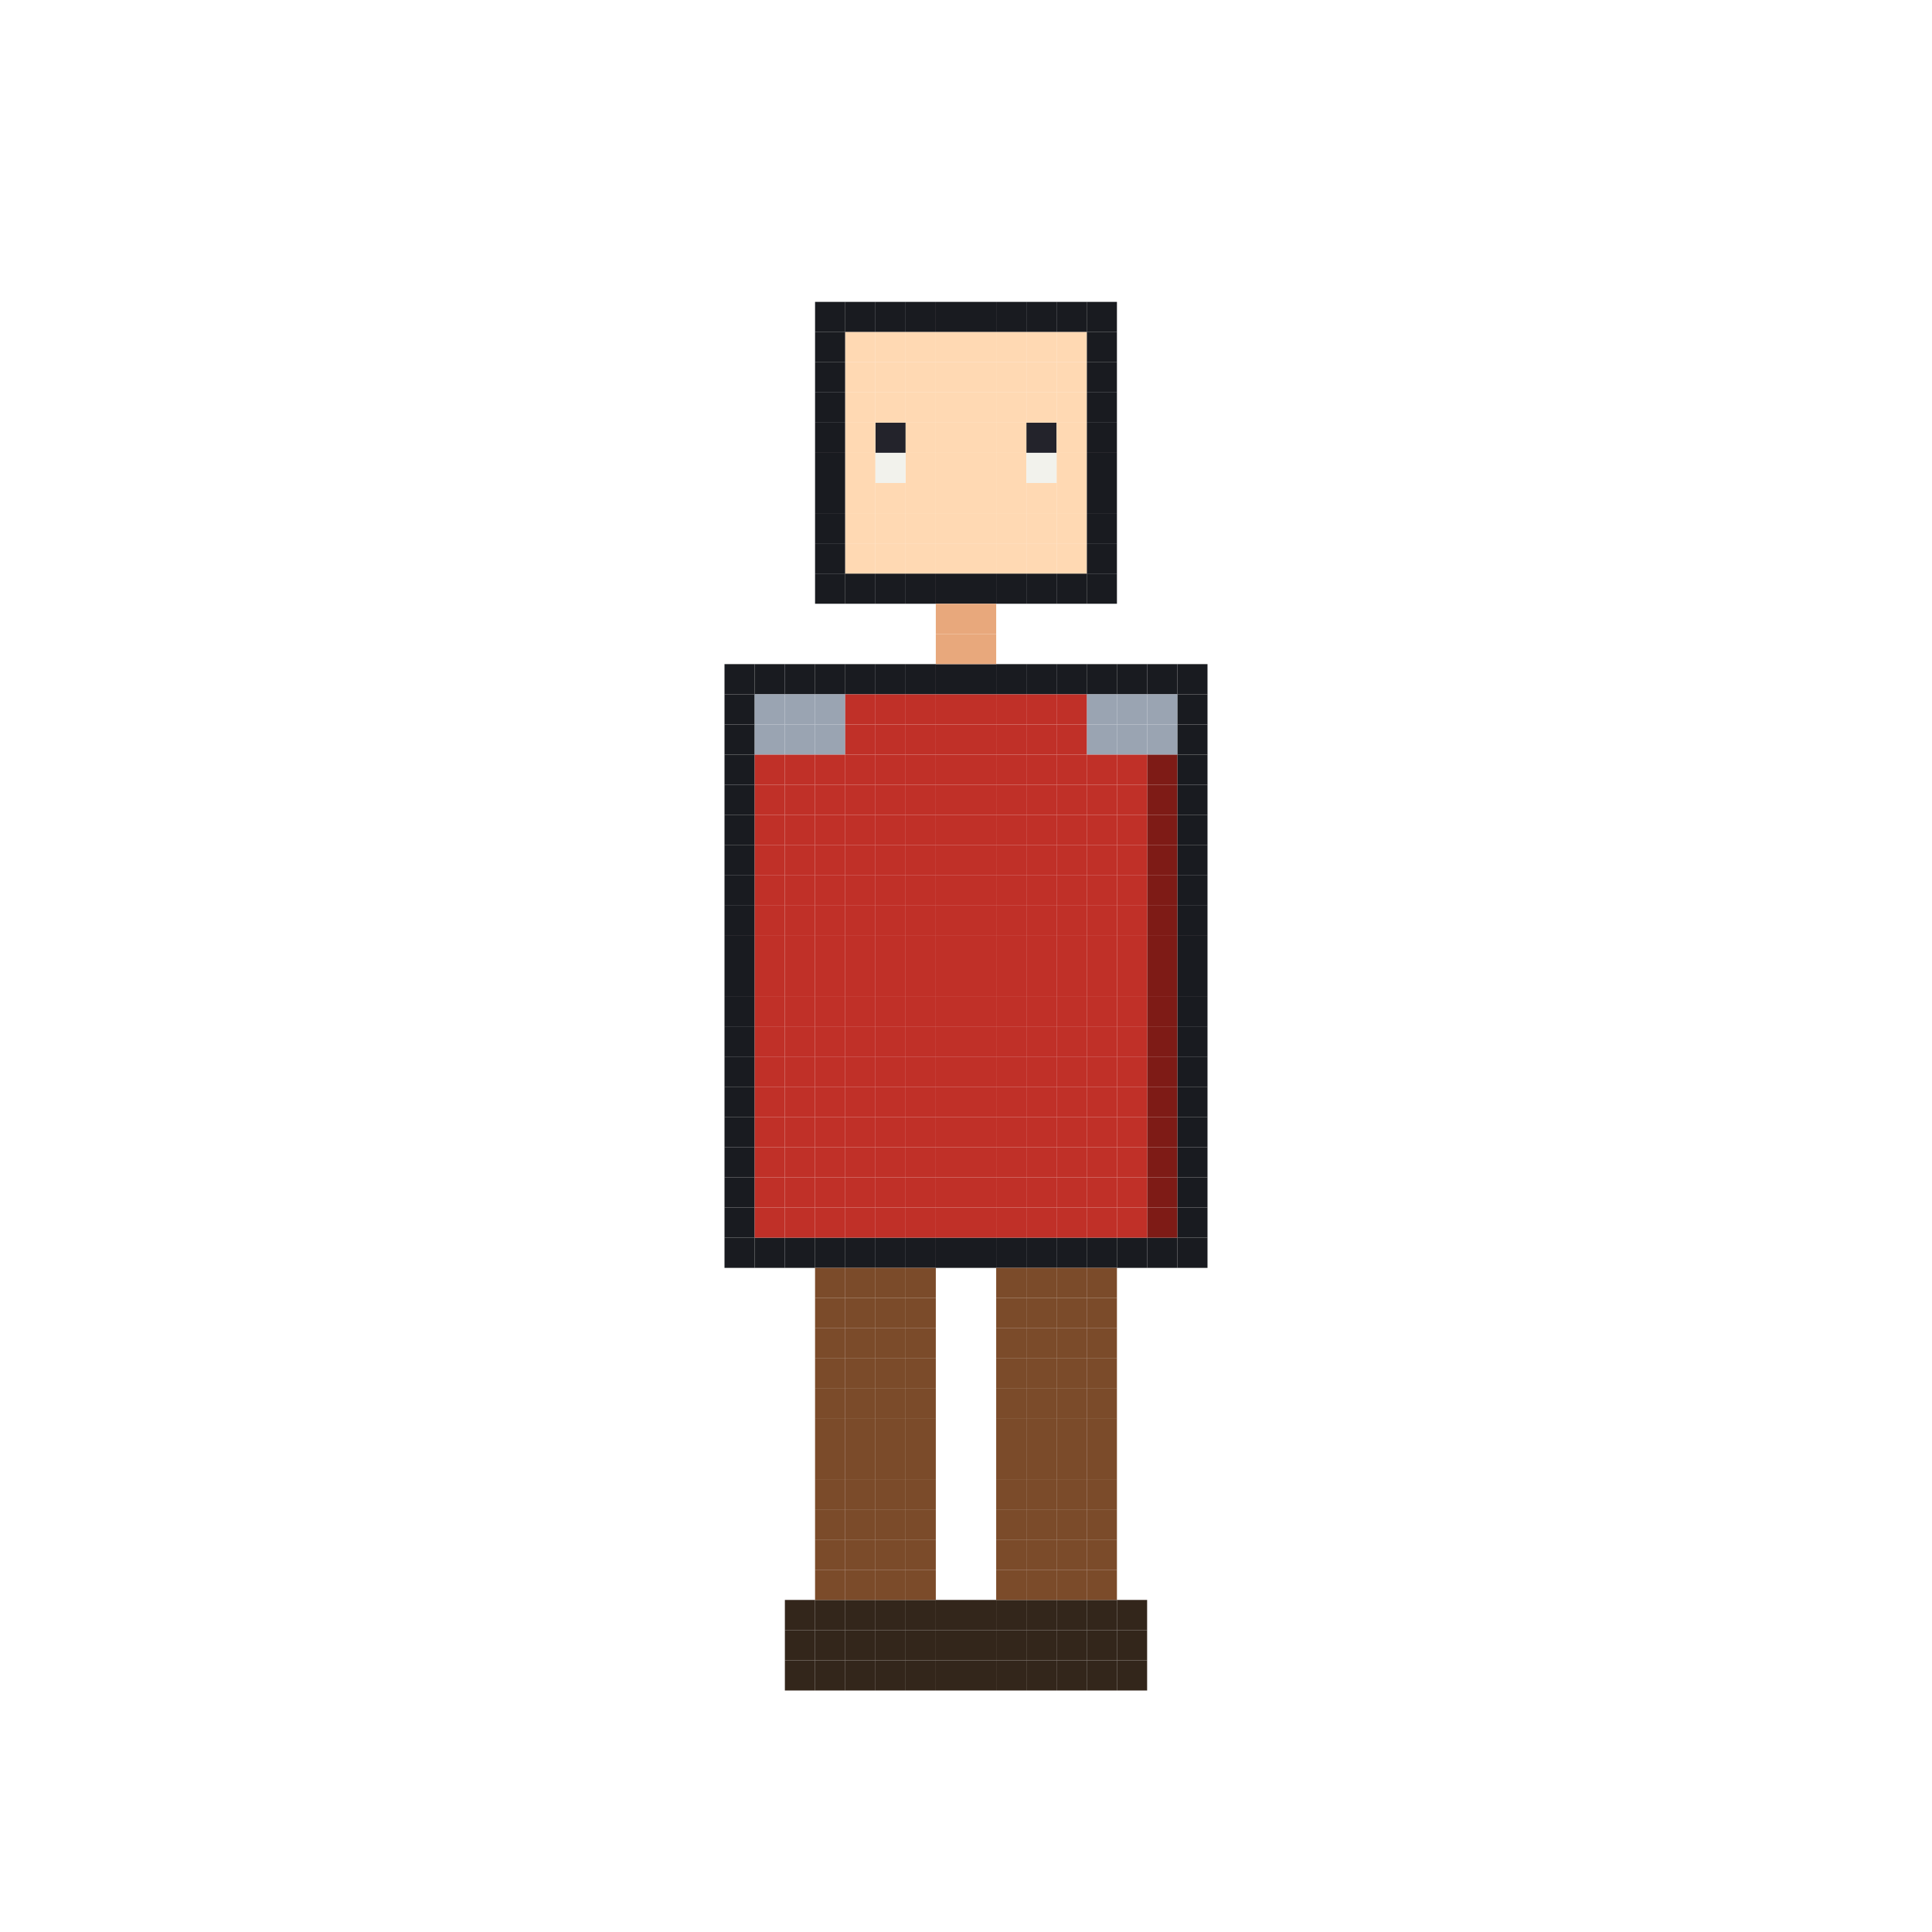
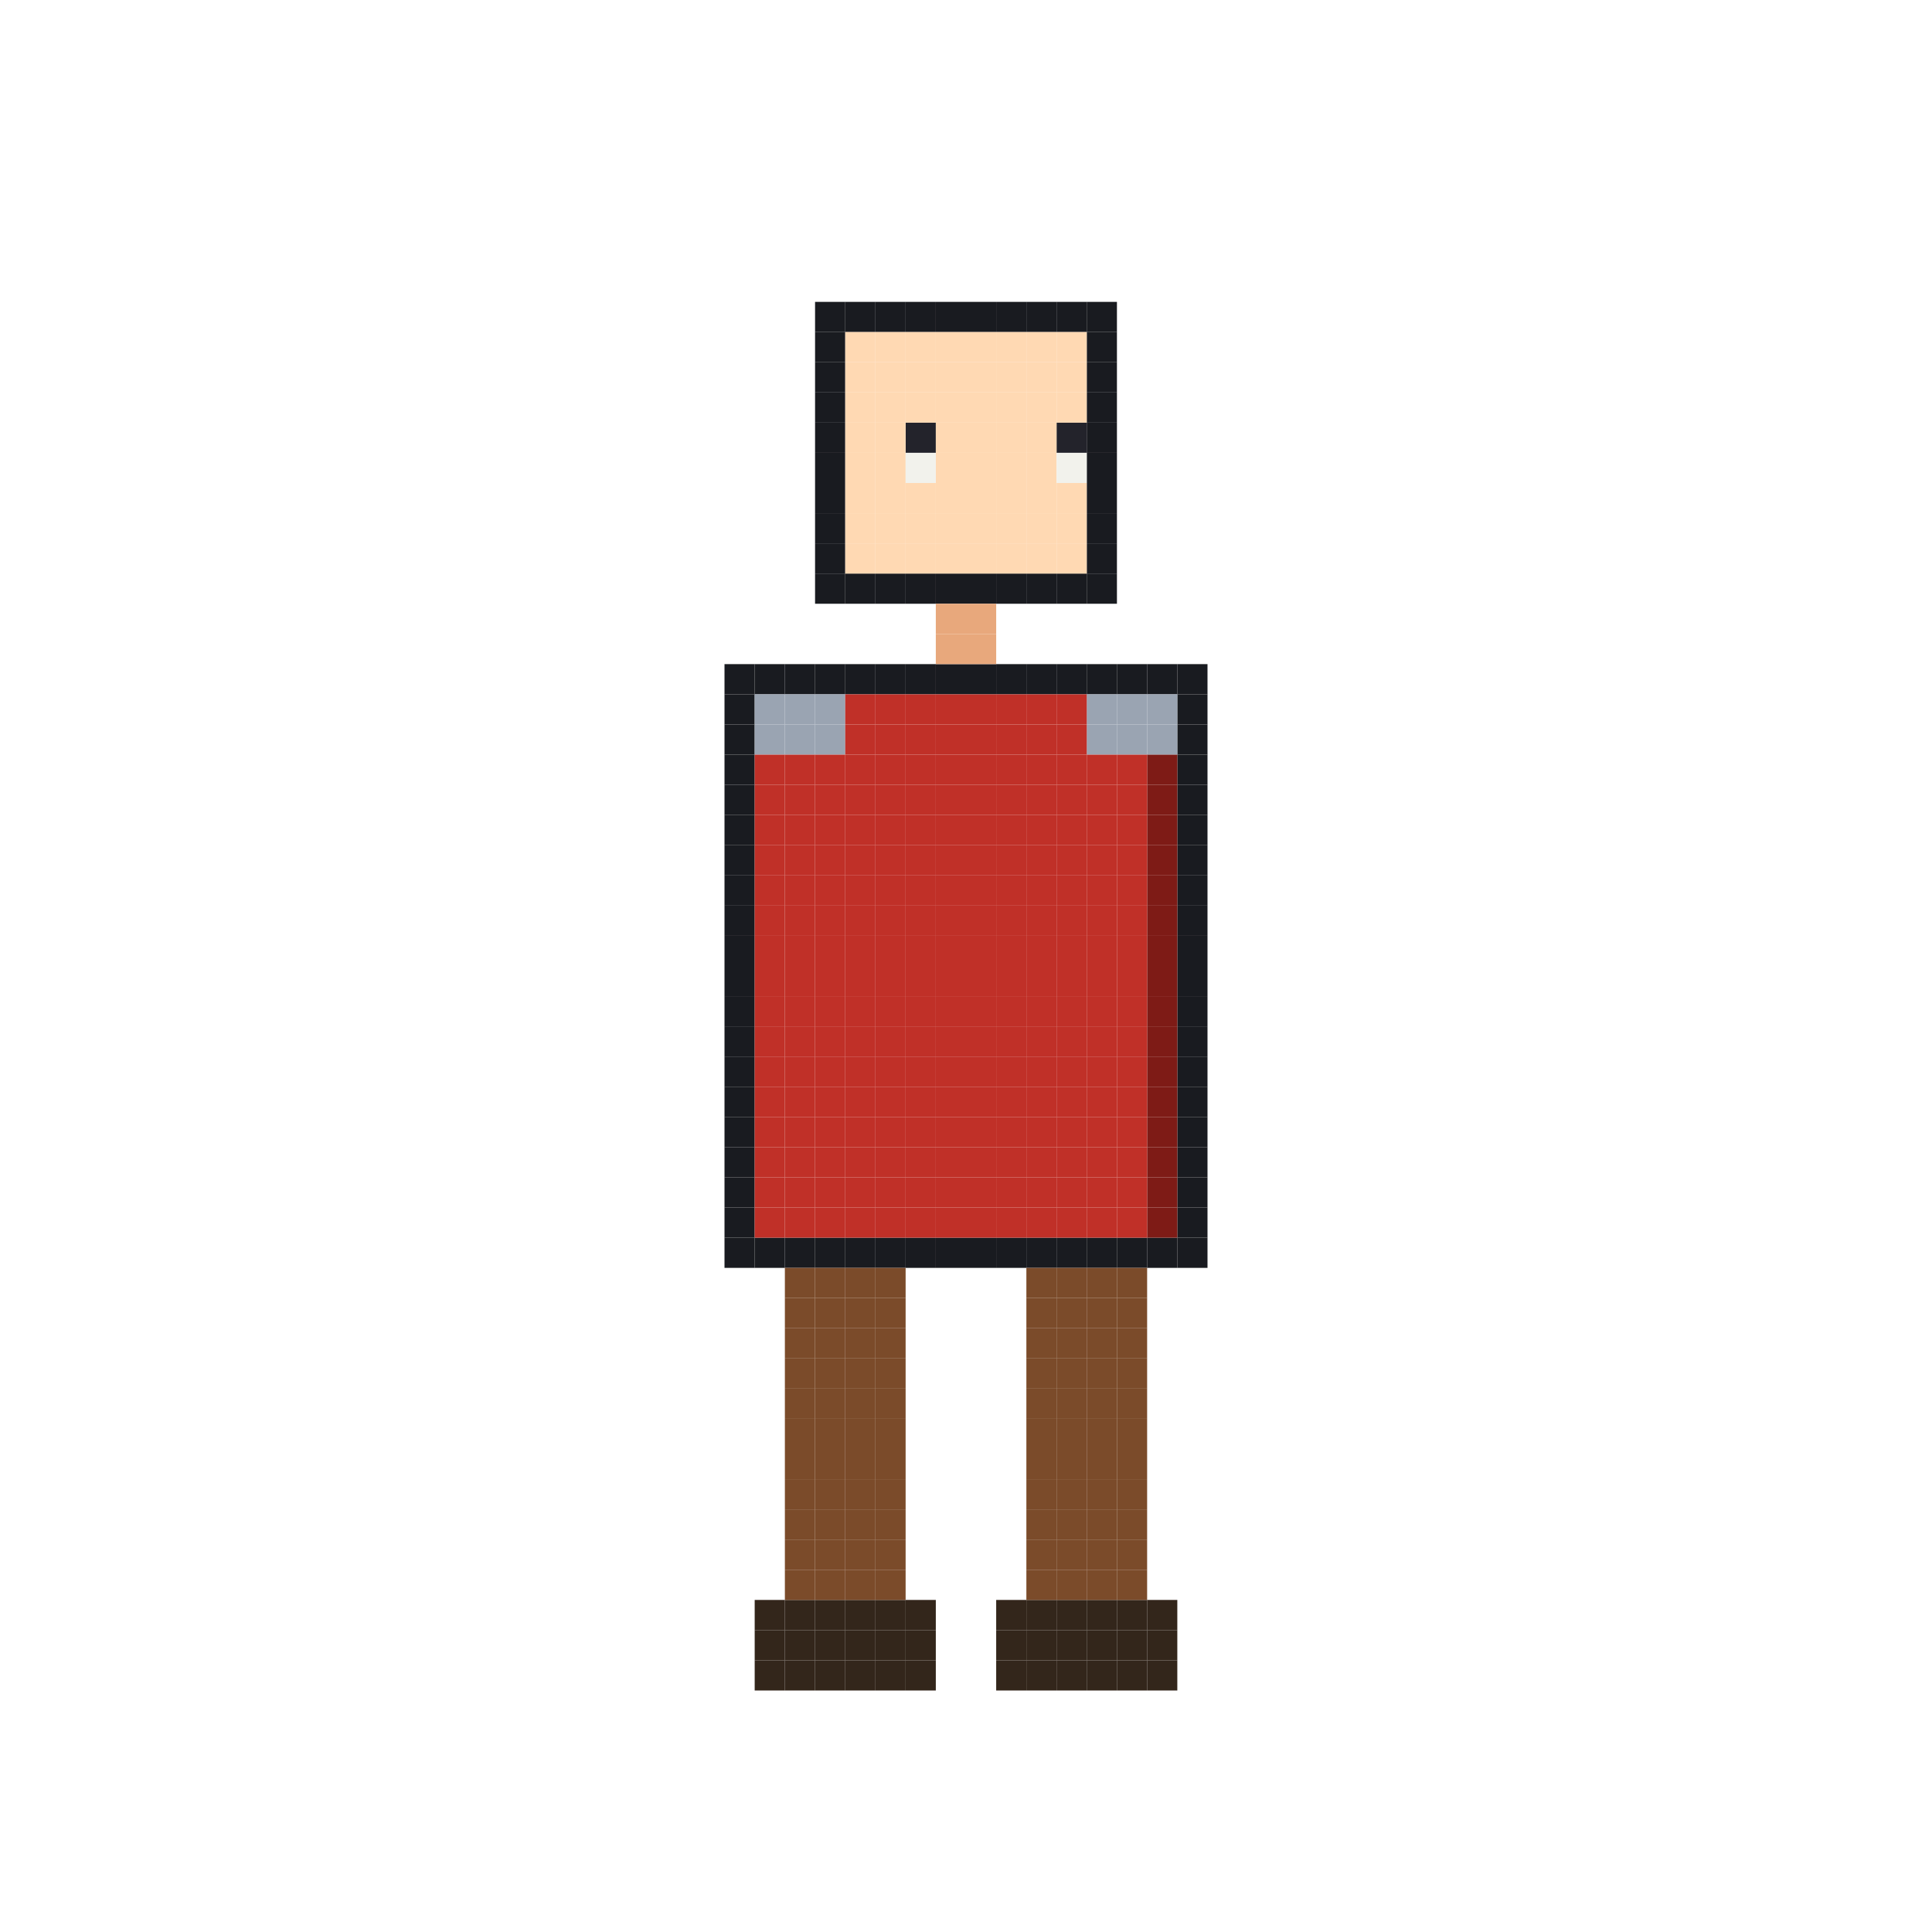
<svg xmlns="http://www.w3.org/2000/svg" viewBox="0 0 64 64" data-asset="knight_001" data-perspective="td" data-action="walk" data-dir="rt" data-frame="1" data-size="64" data-palette="palette_character@v1" data-seed="1234" data-prompt-hash="4b454100" data-denoise="0.3">
  <g data-part="body">
    <g data-color="eye" fill="#23232b">
-       <rect x="29" y="14" width="1" height="1" fill="#23232b" />
-       <rect x="34" y="14" width="1" height="1" fill="#23232b" />
+       <rect x="30" y="14" width="1" height="1" fill="#23232b" />
+       <rect x="35" y="14" width="1" height="1" fill="#23232b" />
    </g>
    <g data-color="outline" fill="#191b20">
      <rect x="27" y="10" width="1" height="1" fill="#191b20" />
      <rect x="28" y="10" width="1" height="1" fill="#191b20" />
      <rect x="29" y="10" width="1" height="1" fill="#191b20" />
      <rect x="30" y="10" width="1" height="1" fill="#191b20" />
      <rect x="31" y="10" width="1" height="1" fill="#191b20" />
      <rect x="32" y="10" width="1" height="1" fill="#191b20" />
      <rect x="33" y="10" width="1" height="1" fill="#191b20" />
      <rect x="34" y="10" width="1" height="1" fill="#191b20" />
      <rect x="35" y="10" width="1" height="1" fill="#191b20" />
      <rect x="36" y="10" width="1" height="1" fill="#191b20" />
      <rect x="27" y="11" width="1" height="1" fill="#191b20" />
      <rect x="36" y="11" width="1" height="1" fill="#191b20" />
      <rect x="27" y="12" width="1" height="1" fill="#191b20" />
      <rect x="36" y="12" width="1" height="1" fill="#191b20" />
      <rect x="27" y="13" width="1" height="1" fill="#191b20" />
      <rect x="36" y="13" width="1" height="1" fill="#191b20" />
      <rect x="27" y="14" width="1" height="1" fill="#191b20" />
      <rect x="36" y="14" width="1" height="1" fill="#191b20" />
      <rect x="27" y="15" width="1" height="1" fill="#191b20" />
      <rect x="36" y="15" width="1" height="1" fill="#191b20" />
      <rect x="27" y="16" width="1" height="1" fill="#191b20" />
      <rect x="36" y="16" width="1" height="1" fill="#191b20" />
      <rect x="27" y="17" width="1" height="1" fill="#191b20" />
      <rect x="36" y="17" width="1" height="1" fill="#191b20" />
      <rect x="27" y="18" width="1" height="1" fill="#191b20" />
      <rect x="36" y="18" width="1" height="1" fill="#191b20" />
      <rect x="27" y="19" width="1" height="1" fill="#191b20" />
      <rect x="28" y="19" width="1" height="1" fill="#191b20" />
      <rect x="29" y="19" width="1" height="1" fill="#191b20" />
      <rect x="30" y="19" width="1" height="1" fill="#191b20" />
      <rect x="31" y="19" width="1" height="1" fill="#191b20" />
      <rect x="32" y="19" width="1" height="1" fill="#191b20" />
      <rect x="33" y="19" width="1" height="1" fill="#191b20" />
      <rect x="34" y="19" width="1" height="1" fill="#191b20" />
      <rect x="35" y="19" width="1" height="1" fill="#191b20" />
      <rect x="36" y="19" width="1" height="1" fill="#191b20" />
      <rect x="24" y="22" width="1" height="1" fill="#191b20" />
      <rect x="25" y="22" width="1" height="1" fill="#191b20" />
      <rect x="26" y="22" width="1" height="1" fill="#191b20" />
      <rect x="27" y="22" width="1" height="1" fill="#191b20" />
      <rect x="28" y="22" width="1" height="1" fill="#191b20" />
      <rect x="29" y="22" width="1" height="1" fill="#191b20" />
      <rect x="30" y="22" width="1" height="1" fill="#191b20" />
      <rect x="31" y="22" width="1" height="1" fill="#191b20" />
      <rect x="32" y="22" width="1" height="1" fill="#191b20" />
      <rect x="33" y="22" width="1" height="1" fill="#191b20" />
      <rect x="34" y="22" width="1" height="1" fill="#191b20" />
      <rect x="35" y="22" width="1" height="1" fill="#191b20" />
      <rect x="36" y="22" width="1" height="1" fill="#191b20" />
      <rect x="37" y="22" width="1" height="1" fill="#191b20" />
      <rect x="38" y="22" width="1" height="1" fill="#191b20" />
      <rect x="39" y="22" width="1" height="1" fill="#191b20" />
      <rect x="24" y="23" width="1" height="1" fill="#191b20" />
      <rect x="39" y="23" width="1" height="1" fill="#191b20" />
      <rect x="24" y="24" width="1" height="1" fill="#191b20" />
      <rect x="39" y="24" width="1" height="1" fill="#191b20" />
      <rect x="24" y="25" width="1" height="1" fill="#191b20" />
      <rect x="39" y="25" width="1" height="1" fill="#191b20" />
      <rect x="24" y="26" width="1" height="1" fill="#191b20" />
      <rect x="39" y="26" width="1" height="1" fill="#191b20" />
      <rect x="24" y="27" width="1" height="1" fill="#191b20" />
      <rect x="39" y="27" width="1" height="1" fill="#191b20" />
      <rect x="24" y="28" width="1" height="1" fill="#191b20" />
      <rect x="39" y="28" width="1" height="1" fill="#191b20" />
      <rect x="24" y="29" width="1" height="1" fill="#191b20" />
      <rect x="39" y="29" width="1" height="1" fill="#191b20" />
      <rect x="24" y="30" width="1" height="1" fill="#191b20" />
      <rect x="39" y="30" width="1" height="1" fill="#191b20" />
      <rect x="24" y="31" width="1" height="1" fill="#191b20" />
      <rect x="39" y="31" width="1" height="1" fill="#191b20" />
      <rect x="24" y="32" width="1" height="1" fill="#191b20" />
      <rect x="39" y="32" width="1" height="1" fill="#191b20" />
      <rect x="24" y="33" width="1" height="1" fill="#191b20" />
      <rect x="39" y="33" width="1" height="1" fill="#191b20" />
      <rect x="24" y="34" width="1" height="1" fill="#191b20" />
      <rect x="39" y="34" width="1" height="1" fill="#191b20" />
      <rect x="24" y="35" width="1" height="1" fill="#191b20" />
      <rect x="39" y="35" width="1" height="1" fill="#191b20" />
      <rect x="24" y="36" width="1" height="1" fill="#191b20" />
      <rect x="39" y="36" width="1" height="1" fill="#191b20" />
      <rect x="24" y="37" width="1" height="1" fill="#191b20" />
      <rect x="39" y="37" width="1" height="1" fill="#191b20" />
      <rect x="24" y="38" width="1" height="1" fill="#191b20" />
      <rect x="39" y="38" width="1" height="1" fill="#191b20" />
      <rect x="24" y="39" width="1" height="1" fill="#191b20" />
      <rect x="39" y="39" width="1" height="1" fill="#191b20" />
      <rect x="24" y="40" width="1" height="1" fill="#191b20" />
      <rect x="39" y="40" width="1" height="1" fill="#191b20" />
      <rect x="24" y="41" width="1" height="1" fill="#191b20" />
      <rect x="25" y="41" width="1" height="1" fill="#191b20" />
      <rect x="26" y="41" width="1" height="1" fill="#191b20" />
      <rect x="27" y="41" width="1" height="1" fill="#191b20" />
      <rect x="28" y="41" width="1" height="1" fill="#191b20" />
      <rect x="29" y="41" width="1" height="1" fill="#191b20" />
      <rect x="30" y="41" width="1" height="1" fill="#191b20" />
      <rect x="31" y="41" width="1" height="1" fill="#191b20" />
      <rect x="32" y="41" width="1" height="1" fill="#191b20" />
      <rect x="33" y="41" width="1" height="1" fill="#191b20" />
      <rect x="34" y="41" width="1" height="1" fill="#191b20" />
      <rect x="35" y="41" width="1" height="1" fill="#191b20" />
      <rect x="36" y="41" width="1" height="1" fill="#191b20" />
      <rect x="37" y="41" width="1" height="1" fill="#191b20" />
      <rect x="38" y="41" width="1" height="1" fill="#191b20" />
      <rect x="39" y="41" width="1" height="1" fill="#191b20" />
    </g>
    <g data-color="skin-1" fill="#ffd9b3">
      <rect x="28" y="11" width="1" height="1" fill="#ffd9b3" />
      <rect x="29" y="11" width="1" height="1" fill="#ffd9b3" />
      <rect x="30" y="11" width="1" height="1" fill="#ffd9b3" />
      <rect x="31" y="11" width="1" height="1" fill="#ffd9b3" />
      <rect x="32" y="11" width="1" height="1" fill="#ffd9b3" />
      <rect x="33" y="11" width="1" height="1" fill="#ffd9b3" />
      <rect x="34" y="11" width="1" height="1" fill="#ffd9b3" />
      <rect x="35" y="11" width="1" height="1" fill="#ffd9b3" />
      <rect x="28" y="12" width="1" height="1" fill="#ffd9b3" />
      <rect x="29" y="12" width="1" height="1" fill="#ffd9b3" />
      <rect x="30" y="12" width="1" height="1" fill="#ffd9b3" />
      <rect x="31" y="12" width="1" height="1" fill="#ffd9b3" />
      <rect x="32" y="12" width="1" height="1" fill="#ffd9b3" />
      <rect x="33" y="12" width="1" height="1" fill="#ffd9b3" />
      <rect x="34" y="12" width="1" height="1" fill="#ffd9b3" />
      <rect x="35" y="12" width="1" height="1" fill="#ffd9b3" />
      <rect x="28" y="13" width="1" height="1" fill="#ffd9b3" />
      <rect x="29" y="13" width="1" height="1" fill="#ffd9b3" />
      <rect x="30" y="13" width="1" height="1" fill="#ffd9b3" />
      <rect x="31" y="13" width="1" height="1" fill="#ffd9b3" />
      <rect x="32" y="13" width="1" height="1" fill="#ffd9b3" />
      <rect x="33" y="13" width="1" height="1" fill="#ffd9b3" />
      <rect x="34" y="13" width="1" height="1" fill="#ffd9b3" />
      <rect x="35" y="13" width="1" height="1" fill="#ffd9b3" />
      <rect x="28" y="14" width="1" height="1" fill="#ffd9b3" />
-       <rect x="30" y="14" width="1" height="1" fill="#ffd9b3" />
+       <rect x="29" y="14" width="1" height="1" fill="#ffd9b3" />
      <rect x="31" y="14" width="1" height="1" fill="#ffd9b3" />
      <rect x="32" y="14" width="1" height="1" fill="#ffd9b3" />
      <rect x="33" y="14" width="1" height="1" fill="#ffd9b3" />
-       <rect x="35" y="14" width="1" height="1" fill="#ffd9b3" />
+       <rect x="34" y="14" width="1" height="1" fill="#ffd9b3" />
      <rect x="28" y="15" width="1" height="1" fill="#ffd9b3" />
-       <rect x="30" y="15" width="1" height="1" fill="#ffd9b3" />
+       <rect x="29" y="15" width="1" height="1" fill="#ffd9b3" />
      <rect x="31" y="15" width="1" height="1" fill="#ffd9b3" />
      <rect x="32" y="15" width="1" height="1" fill="#ffd9b3" />
      <rect x="33" y="15" width="1" height="1" fill="#ffd9b3" />
-       <rect x="35" y="15" width="1" height="1" fill="#ffd9b3" />
+       <rect x="34" y="15" width="1" height="1" fill="#ffd9b3" />
      <rect x="28" y="16" width="1" height="1" fill="#ffd9b3" />
      <rect x="29" y="16" width="1" height="1" fill="#ffd9b3" />
      <rect x="30" y="16" width="1" height="1" fill="#ffd9b3" />
      <rect x="31" y="16" width="1" height="1" fill="#ffd9b3" />
      <rect x="32" y="16" width="1" height="1" fill="#ffd9b3" />
      <rect x="33" y="16" width="1" height="1" fill="#ffd9b3" />
      <rect x="34" y="16" width="1" height="1" fill="#ffd9b3" />
      <rect x="35" y="16" width="1" height="1" fill="#ffd9b3" />
      <rect x="28" y="17" width="1" height="1" fill="#ffd9b3" />
      <rect x="29" y="17" width="1" height="1" fill="#ffd9b3" />
      <rect x="30" y="17" width="1" height="1" fill="#ffd9b3" />
      <rect x="31" y="17" width="1" height="1" fill="#ffd9b3" />
      <rect x="32" y="17" width="1" height="1" fill="#ffd9b3" />
      <rect x="33" y="17" width="1" height="1" fill="#ffd9b3" />
      <rect x="34" y="17" width="1" height="1" fill="#ffd9b3" />
      <rect x="35" y="17" width="1" height="1" fill="#ffd9b3" />
      <rect x="28" y="18" width="1" height="1" fill="#ffd9b3" />
      <rect x="29" y="18" width="1" height="1" fill="#ffd9b3" />
      <rect x="30" y="18" width="1" height="1" fill="#ffd9b3" />
      <rect x="31" y="18" width="1" height="1" fill="#ffd9b3" />
      <rect x="32" y="18" width="1" height="1" fill="#ffd9b3" />
      <rect x="33" y="18" width="1" height="1" fill="#ffd9b3" />
      <rect x="34" y="18" width="1" height="1" fill="#ffd9b3" />
      <rect x="35" y="18" width="1" height="1" fill="#ffd9b3" />
    </g>
    <g data-color="skin-2" fill="#e8a87c">
      <rect x="31" y="20" width="1" height="1" fill="#e8a87c" />
      <rect x="32" y="20" width="1" height="1" fill="#e8a87c" />
      <rect x="31" y="21" width="1" height="1" fill="#e8a87c" />
      <rect x="32" y="21" width="1" height="1" fill="#e8a87c" />
    </g>
    <g data-color="white" fill="#f2f2ec">
-       <rect x="29" y="15" width="1" height="1" fill="#f2f2ec" />
-       <rect x="34" y="15" width="1" height="1" fill="#f2f2ec" />
+       <rect x="30" y="15" width="1" height="1" fill="#f2f2ec" />
+       <rect x="35" y="15" width="1" height="1" fill="#f2f2ec" />
    </g>
  </g>
  <g data-part="limb-l">
    <g data-color="boot-dark" fill="#33261b">
+       <rect x="25" y="53" width="1" height="1" fill="#33261b" />
      <rect x="26" y="53" width="1" height="1" fill="#33261b" />
      <rect x="27" y="53" width="1" height="1" fill="#33261b" />
      <rect x="28" y="53" width="1" height="1" fill="#33261b" />
      <rect x="29" y="53" width="1" height="1" fill="#33261b" />
      <rect x="30" y="53" width="1" height="1" fill="#33261b" />
-       <rect x="31" y="53" width="1" height="1" fill="#33261b" />
+       <rect x="25" y="54" width="1" height="1" fill="#33261b" />
      <rect x="26" y="54" width="1" height="1" fill="#33261b" />
      <rect x="27" y="54" width="1" height="1" fill="#33261b" />
      <rect x="28" y="54" width="1" height="1" fill="#33261b" />
      <rect x="29" y="54" width="1" height="1" fill="#33261b" />
      <rect x="30" y="54" width="1" height="1" fill="#33261b" />
-       <rect x="31" y="54" width="1" height="1" fill="#33261b" />
+       <rect x="25" y="55" width="1" height="1" fill="#33261b" />
      <rect x="26" y="55" width="1" height="1" fill="#33261b" />
      <rect x="27" y="55" width="1" height="1" fill="#33261b" />
      <rect x="28" y="55" width="1" height="1" fill="#33261b" />
      <rect x="29" y="55" width="1" height="1" fill="#33261b" />
      <rect x="30" y="55" width="1" height="1" fill="#33261b" />
-       <rect x="31" y="55" width="1" height="1" fill="#33261b" />
    </g>
    <g data-color="leather" fill="#7b4b2a">
+       <rect x="26" y="42" width="1" height="1" fill="#7b4b2a" />
      <rect x="27" y="42" width="1" height="1" fill="#7b4b2a" />
      <rect x="28" y="42" width="1" height="1" fill="#7b4b2a" />
      <rect x="29" y="42" width="1" height="1" fill="#7b4b2a" />
-       <rect x="30" y="42" width="1" height="1" fill="#7b4b2a" />
+       <rect x="26" y="43" width="1" height="1" fill="#7b4b2a" />
      <rect x="27" y="43" width="1" height="1" fill="#7b4b2a" />
      <rect x="28" y="43" width="1" height="1" fill="#7b4b2a" />
      <rect x="29" y="43" width="1" height="1" fill="#7b4b2a" />
-       <rect x="30" y="43" width="1" height="1" fill="#7b4b2a" />
+       <rect x="26" y="44" width="1" height="1" fill="#7b4b2a" />
      <rect x="27" y="44" width="1" height="1" fill="#7b4b2a" />
      <rect x="28" y="44" width="1" height="1" fill="#7b4b2a" />
      <rect x="29" y="44" width="1" height="1" fill="#7b4b2a" />
-       <rect x="30" y="44" width="1" height="1" fill="#7b4b2a" />
+       <rect x="26" y="45" width="1" height="1" fill="#7b4b2a" />
      <rect x="27" y="45" width="1" height="1" fill="#7b4b2a" />
      <rect x="28" y="45" width="1" height="1" fill="#7b4b2a" />
      <rect x="29" y="45" width="1" height="1" fill="#7b4b2a" />
-       <rect x="30" y="45" width="1" height="1" fill="#7b4b2a" />
+       <rect x="26" y="46" width="1" height="1" fill="#7b4b2a" />
      <rect x="27" y="46" width="1" height="1" fill="#7b4b2a" />
      <rect x="28" y="46" width="1" height="1" fill="#7b4b2a" />
      <rect x="29" y="46" width="1" height="1" fill="#7b4b2a" />
-       <rect x="30" y="46" width="1" height="1" fill="#7b4b2a" />
+       <rect x="26" y="47" width="1" height="1" fill="#7b4b2a" />
      <rect x="27" y="47" width="1" height="1" fill="#7b4b2a" />
      <rect x="28" y="47" width="1" height="1" fill="#7b4b2a" />
      <rect x="29" y="47" width="1" height="1" fill="#7b4b2a" />
-       <rect x="30" y="47" width="1" height="1" fill="#7b4b2a" />
+       <rect x="26" y="48" width="1" height="1" fill="#7b4b2a" />
      <rect x="27" y="48" width="1" height="1" fill="#7b4b2a" />
      <rect x="28" y="48" width="1" height="1" fill="#7b4b2a" />
      <rect x="29" y="48" width="1" height="1" fill="#7b4b2a" />
-       <rect x="30" y="48" width="1" height="1" fill="#7b4b2a" />
+       <rect x="26" y="49" width="1" height="1" fill="#7b4b2a" />
      <rect x="27" y="49" width="1" height="1" fill="#7b4b2a" />
      <rect x="28" y="49" width="1" height="1" fill="#7b4b2a" />
      <rect x="29" y="49" width="1" height="1" fill="#7b4b2a" />
-       <rect x="30" y="49" width="1" height="1" fill="#7b4b2a" />
+       <rect x="26" y="50" width="1" height="1" fill="#7b4b2a" />
      <rect x="27" y="50" width="1" height="1" fill="#7b4b2a" />
      <rect x="28" y="50" width="1" height="1" fill="#7b4b2a" />
      <rect x="29" y="50" width="1" height="1" fill="#7b4b2a" />
-       <rect x="30" y="50" width="1" height="1" fill="#7b4b2a" />
+       <rect x="26" y="51" width="1" height="1" fill="#7b4b2a" />
      <rect x="27" y="51" width="1" height="1" fill="#7b4b2a" />
      <rect x="28" y="51" width="1" height="1" fill="#7b4b2a" />
      <rect x="29" y="51" width="1" height="1" fill="#7b4b2a" />
-       <rect x="30" y="51" width="1" height="1" fill="#7b4b2a" />
+       <rect x="26" y="52" width="1" height="1" fill="#7b4b2a" />
      <rect x="27" y="52" width="1" height="1" fill="#7b4b2a" />
      <rect x="28" y="52" width="1" height="1" fill="#7b4b2a" />
      <rect x="29" y="52" width="1" height="1" fill="#7b4b2a" />
-       <rect x="30" y="52" width="1" height="1" fill="#7b4b2a" />
    </g>
  </g>
  <g data-part="limb-r">
    <g data-color="boot-dark" fill="#33261b">
-       <rect x="32" y="53" width="1" height="1" fill="#33261b" />
      <rect x="33" y="53" width="1" height="1" fill="#33261b" />
      <rect x="34" y="53" width="1" height="1" fill="#33261b" />
      <rect x="35" y="53" width="1" height="1" fill="#33261b" />
      <rect x="36" y="53" width="1" height="1" fill="#33261b" />
      <rect x="37" y="53" width="1" height="1" fill="#33261b" />
-       <rect x="32" y="54" width="1" height="1" fill="#33261b" />
+       <rect x="38" y="53" width="1" height="1" fill="#33261b" />
      <rect x="33" y="54" width="1" height="1" fill="#33261b" />
      <rect x="34" y="54" width="1" height="1" fill="#33261b" />
      <rect x="35" y="54" width="1" height="1" fill="#33261b" />
      <rect x="36" y="54" width="1" height="1" fill="#33261b" />
      <rect x="37" y="54" width="1" height="1" fill="#33261b" />
-       <rect x="32" y="55" width="1" height="1" fill="#33261b" />
+       <rect x="38" y="54" width="1" height="1" fill="#33261b" />
      <rect x="33" y="55" width="1" height="1" fill="#33261b" />
      <rect x="34" y="55" width="1" height="1" fill="#33261b" />
      <rect x="35" y="55" width="1" height="1" fill="#33261b" />
      <rect x="36" y="55" width="1" height="1" fill="#33261b" />
      <rect x="37" y="55" width="1" height="1" fill="#33261b" />
+       <rect x="38" y="55" width="1" height="1" fill="#33261b" />
    </g>
    <g data-color="leather" fill="#7b4b2a">
-       <rect x="33" y="42" width="1" height="1" fill="#7b4b2a" />
      <rect x="34" y="42" width="1" height="1" fill="#7b4b2a" />
      <rect x="35" y="42" width="1" height="1" fill="#7b4b2a" />
      <rect x="36" y="42" width="1" height="1" fill="#7b4b2a" />
-       <rect x="33" y="43" width="1" height="1" fill="#7b4b2a" />
+       <rect x="37" y="42" width="1" height="1" fill="#7b4b2a" />
      <rect x="34" y="43" width="1" height="1" fill="#7b4b2a" />
      <rect x="35" y="43" width="1" height="1" fill="#7b4b2a" />
      <rect x="36" y="43" width="1" height="1" fill="#7b4b2a" />
-       <rect x="33" y="44" width="1" height="1" fill="#7b4b2a" />
+       <rect x="37" y="43" width="1" height="1" fill="#7b4b2a" />
      <rect x="34" y="44" width="1" height="1" fill="#7b4b2a" />
      <rect x="35" y="44" width="1" height="1" fill="#7b4b2a" />
      <rect x="36" y="44" width="1" height="1" fill="#7b4b2a" />
-       <rect x="33" y="45" width="1" height="1" fill="#7b4b2a" />
+       <rect x="37" y="44" width="1" height="1" fill="#7b4b2a" />
      <rect x="34" y="45" width="1" height="1" fill="#7b4b2a" />
      <rect x="35" y="45" width="1" height="1" fill="#7b4b2a" />
      <rect x="36" y="45" width="1" height="1" fill="#7b4b2a" />
-       <rect x="33" y="46" width="1" height="1" fill="#7b4b2a" />
+       <rect x="37" y="45" width="1" height="1" fill="#7b4b2a" />
      <rect x="34" y="46" width="1" height="1" fill="#7b4b2a" />
      <rect x="35" y="46" width="1" height="1" fill="#7b4b2a" />
      <rect x="36" y="46" width="1" height="1" fill="#7b4b2a" />
-       <rect x="33" y="47" width="1" height="1" fill="#7b4b2a" />
+       <rect x="37" y="46" width="1" height="1" fill="#7b4b2a" />
      <rect x="34" y="47" width="1" height="1" fill="#7b4b2a" />
      <rect x="35" y="47" width="1" height="1" fill="#7b4b2a" />
      <rect x="36" y="47" width="1" height="1" fill="#7b4b2a" />
-       <rect x="33" y="48" width="1" height="1" fill="#7b4b2a" />
+       <rect x="37" y="47" width="1" height="1" fill="#7b4b2a" />
      <rect x="34" y="48" width="1" height="1" fill="#7b4b2a" />
      <rect x="35" y="48" width="1" height="1" fill="#7b4b2a" />
      <rect x="36" y="48" width="1" height="1" fill="#7b4b2a" />
-       <rect x="33" y="49" width="1" height="1" fill="#7b4b2a" />
+       <rect x="37" y="48" width="1" height="1" fill="#7b4b2a" />
      <rect x="34" y="49" width="1" height="1" fill="#7b4b2a" />
      <rect x="35" y="49" width="1" height="1" fill="#7b4b2a" />
      <rect x="36" y="49" width="1" height="1" fill="#7b4b2a" />
-       <rect x="33" y="50" width="1" height="1" fill="#7b4b2a" />
+       <rect x="37" y="49" width="1" height="1" fill="#7b4b2a" />
      <rect x="34" y="50" width="1" height="1" fill="#7b4b2a" />
      <rect x="35" y="50" width="1" height="1" fill="#7b4b2a" />
      <rect x="36" y="50" width="1" height="1" fill="#7b4b2a" />
-       <rect x="33" y="51" width="1" height="1" fill="#7b4b2a" />
+       <rect x="37" y="50" width="1" height="1" fill="#7b4b2a" />
      <rect x="34" y="51" width="1" height="1" fill="#7b4b2a" />
      <rect x="35" y="51" width="1" height="1" fill="#7b4b2a" />
      <rect x="36" y="51" width="1" height="1" fill="#7b4b2a" />
-       <rect x="33" y="52" width="1" height="1" fill="#7b4b2a" />
+       <rect x="37" y="51" width="1" height="1" fill="#7b4b2a" />
      <rect x="34" y="52" width="1" height="1" fill="#7b4b2a" />
      <rect x="35" y="52" width="1" height="1" fill="#7b4b2a" />
      <rect x="36" y="52" width="1" height="1" fill="#7b4b2a" />
+       <rect x="37" y="52" width="1" height="1" fill="#7b4b2a" />
    </g>
  </g>
  <g data-part="outfit">
    <g data-color="steel-mid" fill="#9aa4b2">
      <rect x="25" y="23" width="1" height="1" fill="#9aa4b2" />
      <rect x="26" y="23" width="1" height="1" fill="#9aa4b2" />
      <rect x="27" y="23" width="1" height="1" fill="#9aa4b2" />
      <rect x="36" y="23" width="1" height="1" fill="#9aa4b2" />
      <rect x="37" y="23" width="1" height="1" fill="#9aa4b2" />
      <rect x="38" y="23" width="1" height="1" fill="#9aa4b2" />
      <rect x="25" y="24" width="1" height="1" fill="#9aa4b2" />
      <rect x="26" y="24" width="1" height="1" fill="#9aa4b2" />
      <rect x="27" y="24" width="1" height="1" fill="#9aa4b2" />
      <rect x="36" y="24" width="1" height="1" fill="#9aa4b2" />
      <rect x="37" y="24" width="1" height="1" fill="#9aa4b2" />
      <rect x="38" y="24" width="1" height="1" fill="#9aa4b2" />
    </g>
    <g data-color="tunic-dark" fill="#7e1b16">
      <rect x="38" y="25" width="1" height="1" fill="#7e1b16" />
      <rect x="38" y="26" width="1" height="1" fill="#7e1b16" />
      <rect x="38" y="27" width="1" height="1" fill="#7e1b16" />
      <rect x="38" y="28" width="1" height="1" fill="#7e1b16" />
      <rect x="38" y="29" width="1" height="1" fill="#7e1b16" />
      <rect x="38" y="30" width="1" height="1" fill="#7e1b16" />
      <rect x="38" y="31" width="1" height="1" fill="#7e1b16" />
      <rect x="38" y="32" width="1" height="1" fill="#7e1b16" />
      <rect x="38" y="33" width="1" height="1" fill="#7e1b16" />
      <rect x="38" y="34" width="1" height="1" fill="#7e1b16" />
      <rect x="38" y="35" width="1" height="1" fill="#7e1b16" />
      <rect x="38" y="36" width="1" height="1" fill="#7e1b16" />
      <rect x="38" y="37" width="1" height="1" fill="#7e1b16" />
      <rect x="38" y="38" width="1" height="1" fill="#7e1b16" />
      <rect x="38" y="39" width="1" height="1" fill="#7e1b16" />
      <rect x="38" y="40" width="1" height="1" fill="#7e1b16" />
    </g>
    <g data-color="tunic-red" fill="#c03028">
      <rect x="28" y="23" width="1" height="1" fill="#c03028" />
      <rect x="29" y="23" width="1" height="1" fill="#c03028" />
      <rect x="30" y="23" width="1" height="1" fill="#c03028" />
      <rect x="31" y="23" width="1" height="1" fill="#c03028" />
      <rect x="32" y="23" width="1" height="1" fill="#c03028" />
      <rect x="33" y="23" width="1" height="1" fill="#c03028" />
      <rect x="34" y="23" width="1" height="1" fill="#c03028" />
      <rect x="35" y="23" width="1" height="1" fill="#c03028" />
      <rect x="28" y="24" width="1" height="1" fill="#c03028" />
      <rect x="29" y="24" width="1" height="1" fill="#c03028" />
      <rect x="30" y="24" width="1" height="1" fill="#c03028" />
      <rect x="31" y="24" width="1" height="1" fill="#c03028" />
      <rect x="32" y="24" width="1" height="1" fill="#c03028" />
      <rect x="33" y="24" width="1" height="1" fill="#c03028" />
      <rect x="34" y="24" width="1" height="1" fill="#c03028" />
      <rect x="35" y="24" width="1" height="1" fill="#c03028" />
      <rect x="25" y="25" width="1" height="1" fill="#c03028" />
      <rect x="26" y="25" width="1" height="1" fill="#c03028" />
      <rect x="27" y="25" width="1" height="1" fill="#c03028" />
      <rect x="28" y="25" width="1" height="1" fill="#c03028" />
      <rect x="29" y="25" width="1" height="1" fill="#c03028" />
      <rect x="30" y="25" width="1" height="1" fill="#c03028" />
      <rect x="31" y="25" width="1" height="1" fill="#c03028" />
      <rect x="32" y="25" width="1" height="1" fill="#c03028" />
      <rect x="33" y="25" width="1" height="1" fill="#c03028" />
      <rect x="34" y="25" width="1" height="1" fill="#c03028" />
      <rect x="35" y="25" width="1" height="1" fill="#c03028" />
      <rect x="36" y="25" width="1" height="1" fill="#c03028" />
      <rect x="37" y="25" width="1" height="1" fill="#c03028" />
      <rect x="25" y="26" width="1" height="1" fill="#c03028" />
      <rect x="26" y="26" width="1" height="1" fill="#c03028" />
      <rect x="27" y="26" width="1" height="1" fill="#c03028" />
      <rect x="28" y="26" width="1" height="1" fill="#c03028" />
      <rect x="29" y="26" width="1" height="1" fill="#c03028" />
      <rect x="30" y="26" width="1" height="1" fill="#c03028" />
      <rect x="31" y="26" width="1" height="1" fill="#c03028" />
      <rect x="32" y="26" width="1" height="1" fill="#c03028" />
      <rect x="33" y="26" width="1" height="1" fill="#c03028" />
      <rect x="34" y="26" width="1" height="1" fill="#c03028" />
      <rect x="35" y="26" width="1" height="1" fill="#c03028" />
      <rect x="36" y="26" width="1" height="1" fill="#c03028" />
      <rect x="37" y="26" width="1" height="1" fill="#c03028" />
      <rect x="25" y="27" width="1" height="1" fill="#c03028" />
      <rect x="26" y="27" width="1" height="1" fill="#c03028" />
      <rect x="27" y="27" width="1" height="1" fill="#c03028" />
      <rect x="28" y="27" width="1" height="1" fill="#c03028" />
      <rect x="29" y="27" width="1" height="1" fill="#c03028" />
      <rect x="30" y="27" width="1" height="1" fill="#c03028" />
      <rect x="31" y="27" width="1" height="1" fill="#c03028" />
      <rect x="32" y="27" width="1" height="1" fill="#c03028" />
      <rect x="33" y="27" width="1" height="1" fill="#c03028" />
      <rect x="34" y="27" width="1" height="1" fill="#c03028" />
      <rect x="35" y="27" width="1" height="1" fill="#c03028" />
      <rect x="36" y="27" width="1" height="1" fill="#c03028" />
      <rect x="37" y="27" width="1" height="1" fill="#c03028" />
      <rect x="25" y="28" width="1" height="1" fill="#c03028" />
      <rect x="26" y="28" width="1" height="1" fill="#c03028" />
      <rect x="27" y="28" width="1" height="1" fill="#c03028" />
      <rect x="28" y="28" width="1" height="1" fill="#c03028" />
      <rect x="29" y="28" width="1" height="1" fill="#c03028" />
      <rect x="30" y="28" width="1" height="1" fill="#c03028" />
      <rect x="31" y="28" width="1" height="1" fill="#c03028" />
      <rect x="32" y="28" width="1" height="1" fill="#c03028" />
      <rect x="33" y="28" width="1" height="1" fill="#c03028" />
      <rect x="34" y="28" width="1" height="1" fill="#c03028" />
      <rect x="35" y="28" width="1" height="1" fill="#c03028" />
      <rect x="36" y="28" width="1" height="1" fill="#c03028" />
      <rect x="37" y="28" width="1" height="1" fill="#c03028" />
      <rect x="25" y="29" width="1" height="1" fill="#c03028" />
      <rect x="26" y="29" width="1" height="1" fill="#c03028" />
      <rect x="27" y="29" width="1" height="1" fill="#c03028" />
      <rect x="28" y="29" width="1" height="1" fill="#c03028" />
      <rect x="29" y="29" width="1" height="1" fill="#c03028" />
      <rect x="30" y="29" width="1" height="1" fill="#c03028" />
      <rect x="31" y="29" width="1" height="1" fill="#c03028" />
      <rect x="32" y="29" width="1" height="1" fill="#c03028" />
      <rect x="33" y="29" width="1" height="1" fill="#c03028" />
      <rect x="34" y="29" width="1" height="1" fill="#c03028" />
      <rect x="35" y="29" width="1" height="1" fill="#c03028" />
      <rect x="36" y="29" width="1" height="1" fill="#c03028" />
      <rect x="37" y="29" width="1" height="1" fill="#c03028" />
      <rect x="25" y="30" width="1" height="1" fill="#c03028" />
      <rect x="26" y="30" width="1" height="1" fill="#c03028" />
      <rect x="27" y="30" width="1" height="1" fill="#c03028" />
      <rect x="28" y="30" width="1" height="1" fill="#c03028" />
      <rect x="29" y="30" width="1" height="1" fill="#c03028" />
      <rect x="30" y="30" width="1" height="1" fill="#c03028" />
      <rect x="31" y="30" width="1" height="1" fill="#c03028" />
      <rect x="32" y="30" width="1" height="1" fill="#c03028" />
      <rect x="33" y="30" width="1" height="1" fill="#c03028" />
      <rect x="34" y="30" width="1" height="1" fill="#c03028" />
      <rect x="35" y="30" width="1" height="1" fill="#c03028" />
      <rect x="36" y="30" width="1" height="1" fill="#c03028" />
      <rect x="37" y="30" width="1" height="1" fill="#c03028" />
      <rect x="25" y="31" width="1" height="1" fill="#c03028" />
      <rect x="26" y="31" width="1" height="1" fill="#c03028" />
      <rect x="27" y="31" width="1" height="1" fill="#c03028" />
      <rect x="28" y="31" width="1" height="1" fill="#c03028" />
      <rect x="29" y="31" width="1" height="1" fill="#c03028" />
      <rect x="30" y="31" width="1" height="1" fill="#c03028" />
      <rect x="31" y="31" width="1" height="1" fill="#c03028" />
      <rect x="32" y="31" width="1" height="1" fill="#c03028" />
      <rect x="33" y="31" width="1" height="1" fill="#c03028" />
      <rect x="34" y="31" width="1" height="1" fill="#c03028" />
      <rect x="35" y="31" width="1" height="1" fill="#c03028" />
      <rect x="36" y="31" width="1" height="1" fill="#c03028" />
      <rect x="37" y="31" width="1" height="1" fill="#c03028" />
      <rect x="25" y="32" width="1" height="1" fill="#c03028" />
      <rect x="26" y="32" width="1" height="1" fill="#c03028" />
      <rect x="27" y="32" width="1" height="1" fill="#c03028" />
      <rect x="28" y="32" width="1" height="1" fill="#c03028" />
      <rect x="29" y="32" width="1" height="1" fill="#c03028" />
      <rect x="30" y="32" width="1" height="1" fill="#c03028" />
      <rect x="31" y="32" width="1" height="1" fill="#c03028" />
      <rect x="32" y="32" width="1" height="1" fill="#c03028" />
      <rect x="33" y="32" width="1" height="1" fill="#c03028" />
      <rect x="34" y="32" width="1" height="1" fill="#c03028" />
      <rect x="35" y="32" width="1" height="1" fill="#c03028" />
      <rect x="36" y="32" width="1" height="1" fill="#c03028" />
      <rect x="37" y="32" width="1" height="1" fill="#c03028" />
      <rect x="25" y="33" width="1" height="1" fill="#c03028" />
      <rect x="26" y="33" width="1" height="1" fill="#c03028" />
      <rect x="27" y="33" width="1" height="1" fill="#c03028" />
      <rect x="28" y="33" width="1" height="1" fill="#c03028" />
      <rect x="29" y="33" width="1" height="1" fill="#c03028" />
      <rect x="30" y="33" width="1" height="1" fill="#c03028" />
      <rect x="31" y="33" width="1" height="1" fill="#c03028" />
      <rect x="32" y="33" width="1" height="1" fill="#c03028" />
      <rect x="33" y="33" width="1" height="1" fill="#c03028" />
      <rect x="34" y="33" width="1" height="1" fill="#c03028" />
      <rect x="35" y="33" width="1" height="1" fill="#c03028" />
      <rect x="36" y="33" width="1" height="1" fill="#c03028" />
      <rect x="37" y="33" width="1" height="1" fill="#c03028" />
      <rect x="25" y="34" width="1" height="1" fill="#c03028" />
      <rect x="26" y="34" width="1" height="1" fill="#c03028" />
      <rect x="27" y="34" width="1" height="1" fill="#c03028" />
      <rect x="28" y="34" width="1" height="1" fill="#c03028" />
      <rect x="29" y="34" width="1" height="1" fill="#c03028" />
      <rect x="30" y="34" width="1" height="1" fill="#c03028" />
      <rect x="31" y="34" width="1" height="1" fill="#c03028" />
      <rect x="32" y="34" width="1" height="1" fill="#c03028" />
      <rect x="33" y="34" width="1" height="1" fill="#c03028" />
      <rect x="34" y="34" width="1" height="1" fill="#c03028" />
      <rect x="35" y="34" width="1" height="1" fill="#c03028" />
      <rect x="36" y="34" width="1" height="1" fill="#c03028" />
      <rect x="37" y="34" width="1" height="1" fill="#c03028" />
      <rect x="25" y="35" width="1" height="1" fill="#c03028" />
      <rect x="26" y="35" width="1" height="1" fill="#c03028" />
      <rect x="27" y="35" width="1" height="1" fill="#c03028" />
      <rect x="28" y="35" width="1" height="1" fill="#c03028" />
      <rect x="29" y="35" width="1" height="1" fill="#c03028" />
      <rect x="30" y="35" width="1" height="1" fill="#c03028" />
      <rect x="31" y="35" width="1" height="1" fill="#c03028" />
      <rect x="32" y="35" width="1" height="1" fill="#c03028" />
      <rect x="33" y="35" width="1" height="1" fill="#c03028" />
      <rect x="34" y="35" width="1" height="1" fill="#c03028" />
      <rect x="35" y="35" width="1" height="1" fill="#c03028" />
      <rect x="36" y="35" width="1" height="1" fill="#c03028" />
      <rect x="37" y="35" width="1" height="1" fill="#c03028" />
      <rect x="25" y="36" width="1" height="1" fill="#c03028" />
      <rect x="26" y="36" width="1" height="1" fill="#c03028" />
      <rect x="27" y="36" width="1" height="1" fill="#c03028" />
      <rect x="28" y="36" width="1" height="1" fill="#c03028" />
      <rect x="29" y="36" width="1" height="1" fill="#c03028" />
      <rect x="30" y="36" width="1" height="1" fill="#c03028" />
      <rect x="31" y="36" width="1" height="1" fill="#c03028" />
      <rect x="32" y="36" width="1" height="1" fill="#c03028" />
      <rect x="33" y="36" width="1" height="1" fill="#c03028" />
      <rect x="34" y="36" width="1" height="1" fill="#c03028" />
      <rect x="35" y="36" width="1" height="1" fill="#c03028" />
      <rect x="36" y="36" width="1" height="1" fill="#c03028" />
      <rect x="37" y="36" width="1" height="1" fill="#c03028" />
      <rect x="25" y="37" width="1" height="1" fill="#c03028" />
      <rect x="26" y="37" width="1" height="1" fill="#c03028" />
      <rect x="27" y="37" width="1" height="1" fill="#c03028" />
      <rect x="28" y="37" width="1" height="1" fill="#c03028" />
      <rect x="29" y="37" width="1" height="1" fill="#c03028" />
      <rect x="30" y="37" width="1" height="1" fill="#c03028" />
      <rect x="31" y="37" width="1" height="1" fill="#c03028" />
      <rect x="32" y="37" width="1" height="1" fill="#c03028" />
      <rect x="33" y="37" width="1" height="1" fill="#c03028" />
      <rect x="34" y="37" width="1" height="1" fill="#c03028" />
      <rect x="35" y="37" width="1" height="1" fill="#c03028" />
      <rect x="36" y="37" width="1" height="1" fill="#c03028" />
      <rect x="37" y="37" width="1" height="1" fill="#c03028" />
      <rect x="25" y="38" width="1" height="1" fill="#c03028" />
      <rect x="26" y="38" width="1" height="1" fill="#c03028" />
      <rect x="27" y="38" width="1" height="1" fill="#c03028" />
      <rect x="28" y="38" width="1" height="1" fill="#c03028" />
      <rect x="29" y="38" width="1" height="1" fill="#c03028" />
      <rect x="30" y="38" width="1" height="1" fill="#c03028" />
      <rect x="31" y="38" width="1" height="1" fill="#c03028" />
      <rect x="32" y="38" width="1" height="1" fill="#c03028" />
      <rect x="33" y="38" width="1" height="1" fill="#c03028" />
      <rect x="34" y="38" width="1" height="1" fill="#c03028" />
      <rect x="35" y="38" width="1" height="1" fill="#c03028" />
      <rect x="36" y="38" width="1" height="1" fill="#c03028" />
      <rect x="37" y="38" width="1" height="1" fill="#c03028" />
      <rect x="25" y="39" width="1" height="1" fill="#c03028" />
      <rect x="26" y="39" width="1" height="1" fill="#c03028" />
      <rect x="27" y="39" width="1" height="1" fill="#c03028" />
      <rect x="28" y="39" width="1" height="1" fill="#c03028" />
      <rect x="29" y="39" width="1" height="1" fill="#c03028" />
      <rect x="30" y="39" width="1" height="1" fill="#c03028" />
      <rect x="31" y="39" width="1" height="1" fill="#c03028" />
      <rect x="32" y="39" width="1" height="1" fill="#c03028" />
      <rect x="33" y="39" width="1" height="1" fill="#c03028" />
      <rect x="34" y="39" width="1" height="1" fill="#c03028" />
      <rect x="35" y="39" width="1" height="1" fill="#c03028" />
      <rect x="36" y="39" width="1" height="1" fill="#c03028" />
      <rect x="37" y="39" width="1" height="1" fill="#c03028" />
      <rect x="25" y="40" width="1" height="1" fill="#c03028" />
      <rect x="26" y="40" width="1" height="1" fill="#c03028" />
      <rect x="27" y="40" width="1" height="1" fill="#c03028" />
      <rect x="28" y="40" width="1" height="1" fill="#c03028" />
      <rect x="29" y="40" width="1" height="1" fill="#c03028" />
      <rect x="30" y="40" width="1" height="1" fill="#c03028" />
      <rect x="31" y="40" width="1" height="1" fill="#c03028" />
      <rect x="32" y="40" width="1" height="1" fill="#c03028" />
      <rect x="33" y="40" width="1" height="1" fill="#c03028" />
      <rect x="34" y="40" width="1" height="1" fill="#c03028" />
      <rect x="35" y="40" width="1" height="1" fill="#c03028" />
      <rect x="36" y="40" width="1" height="1" fill="#c03028" />
      <rect x="37" y="40" width="1" height="1" fill="#c03028" />
    </g>
  </g>
  <g data-part="weapon-slot" />
</svg>
